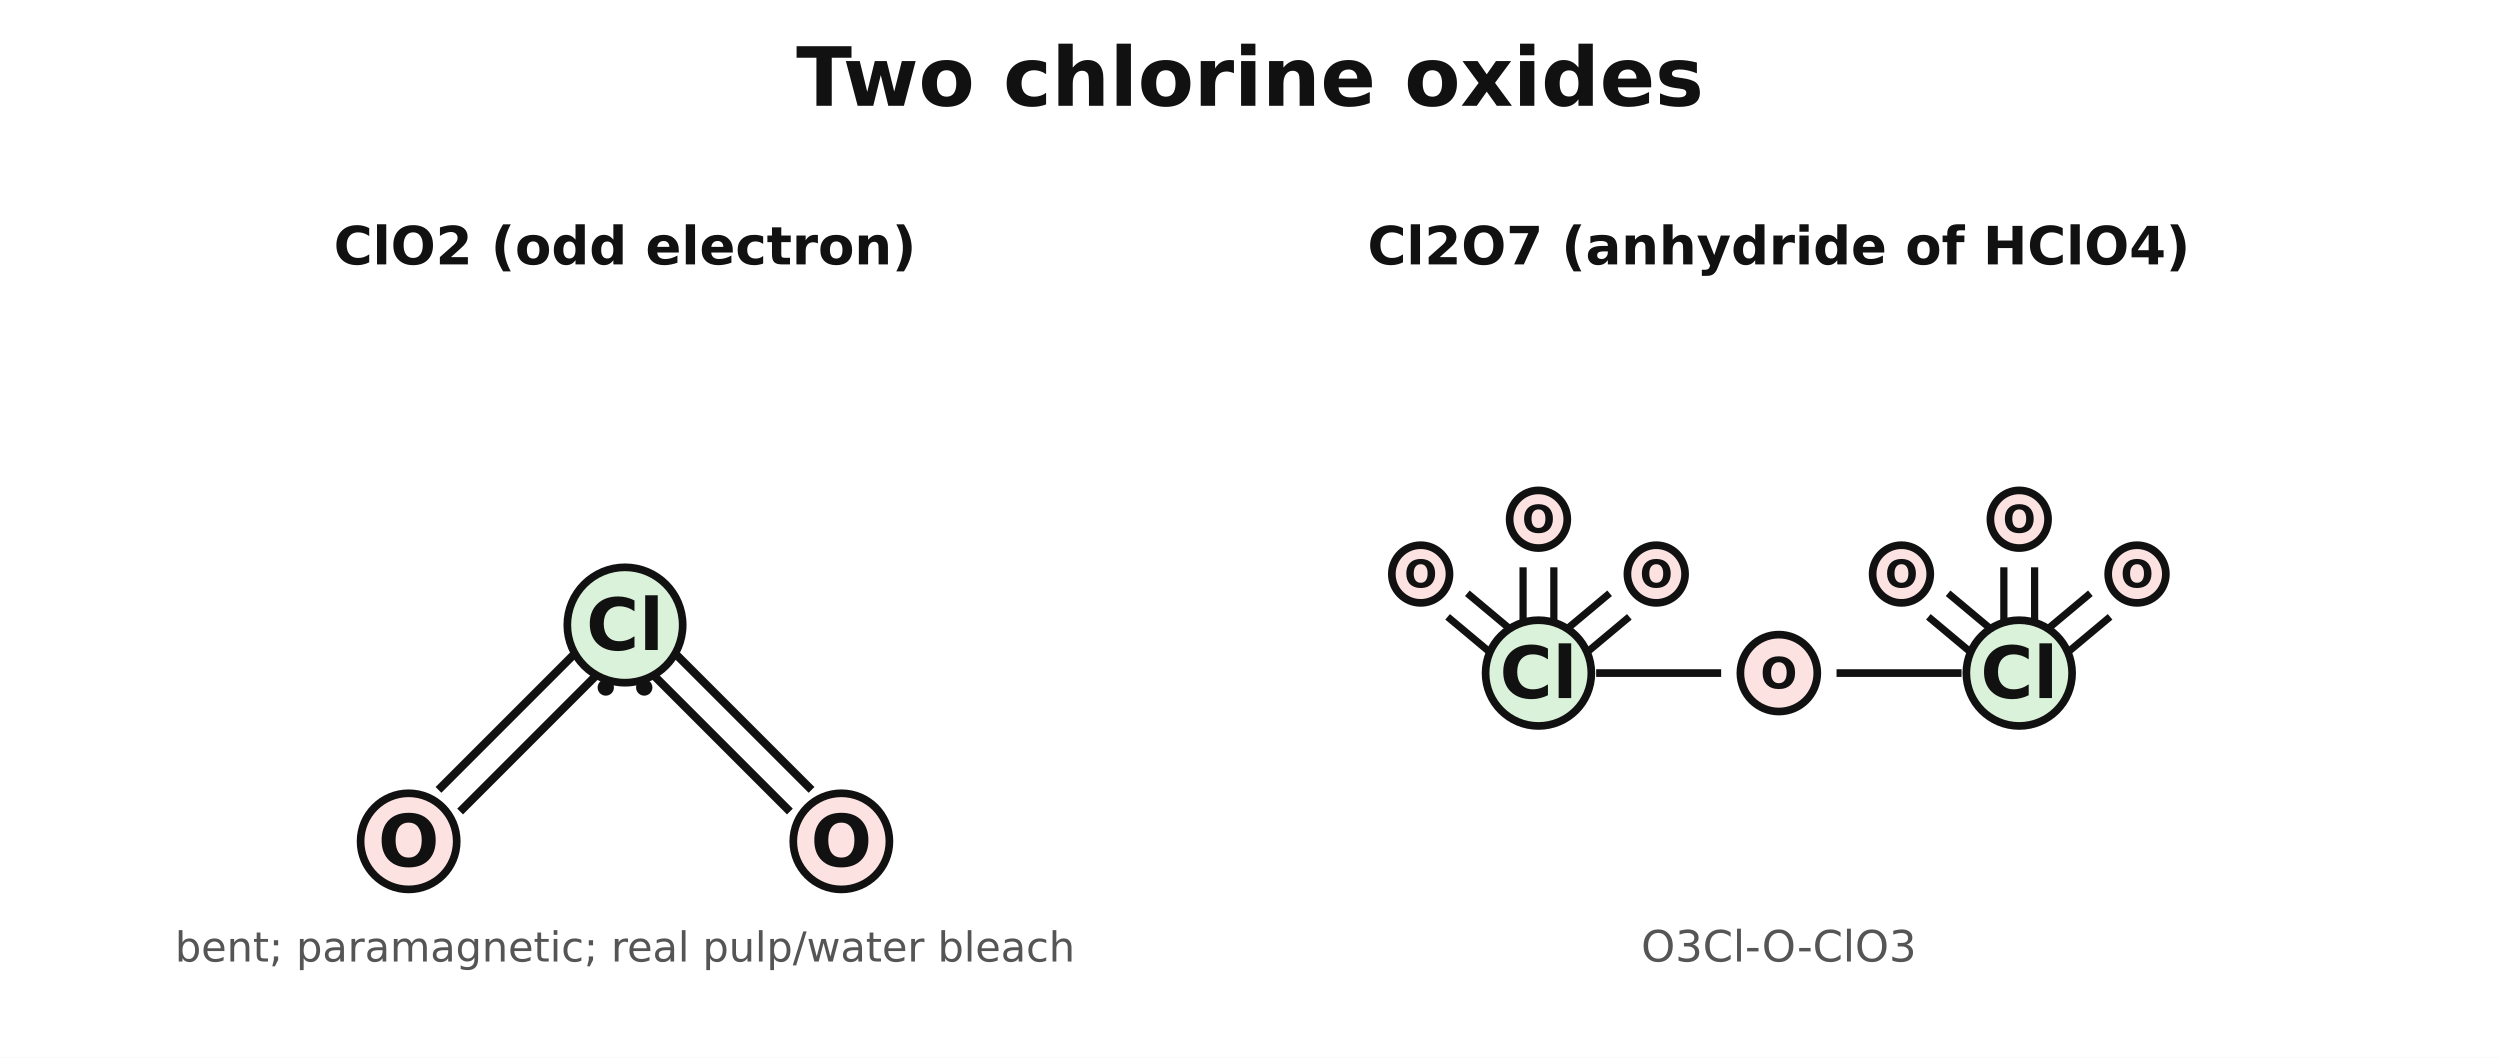
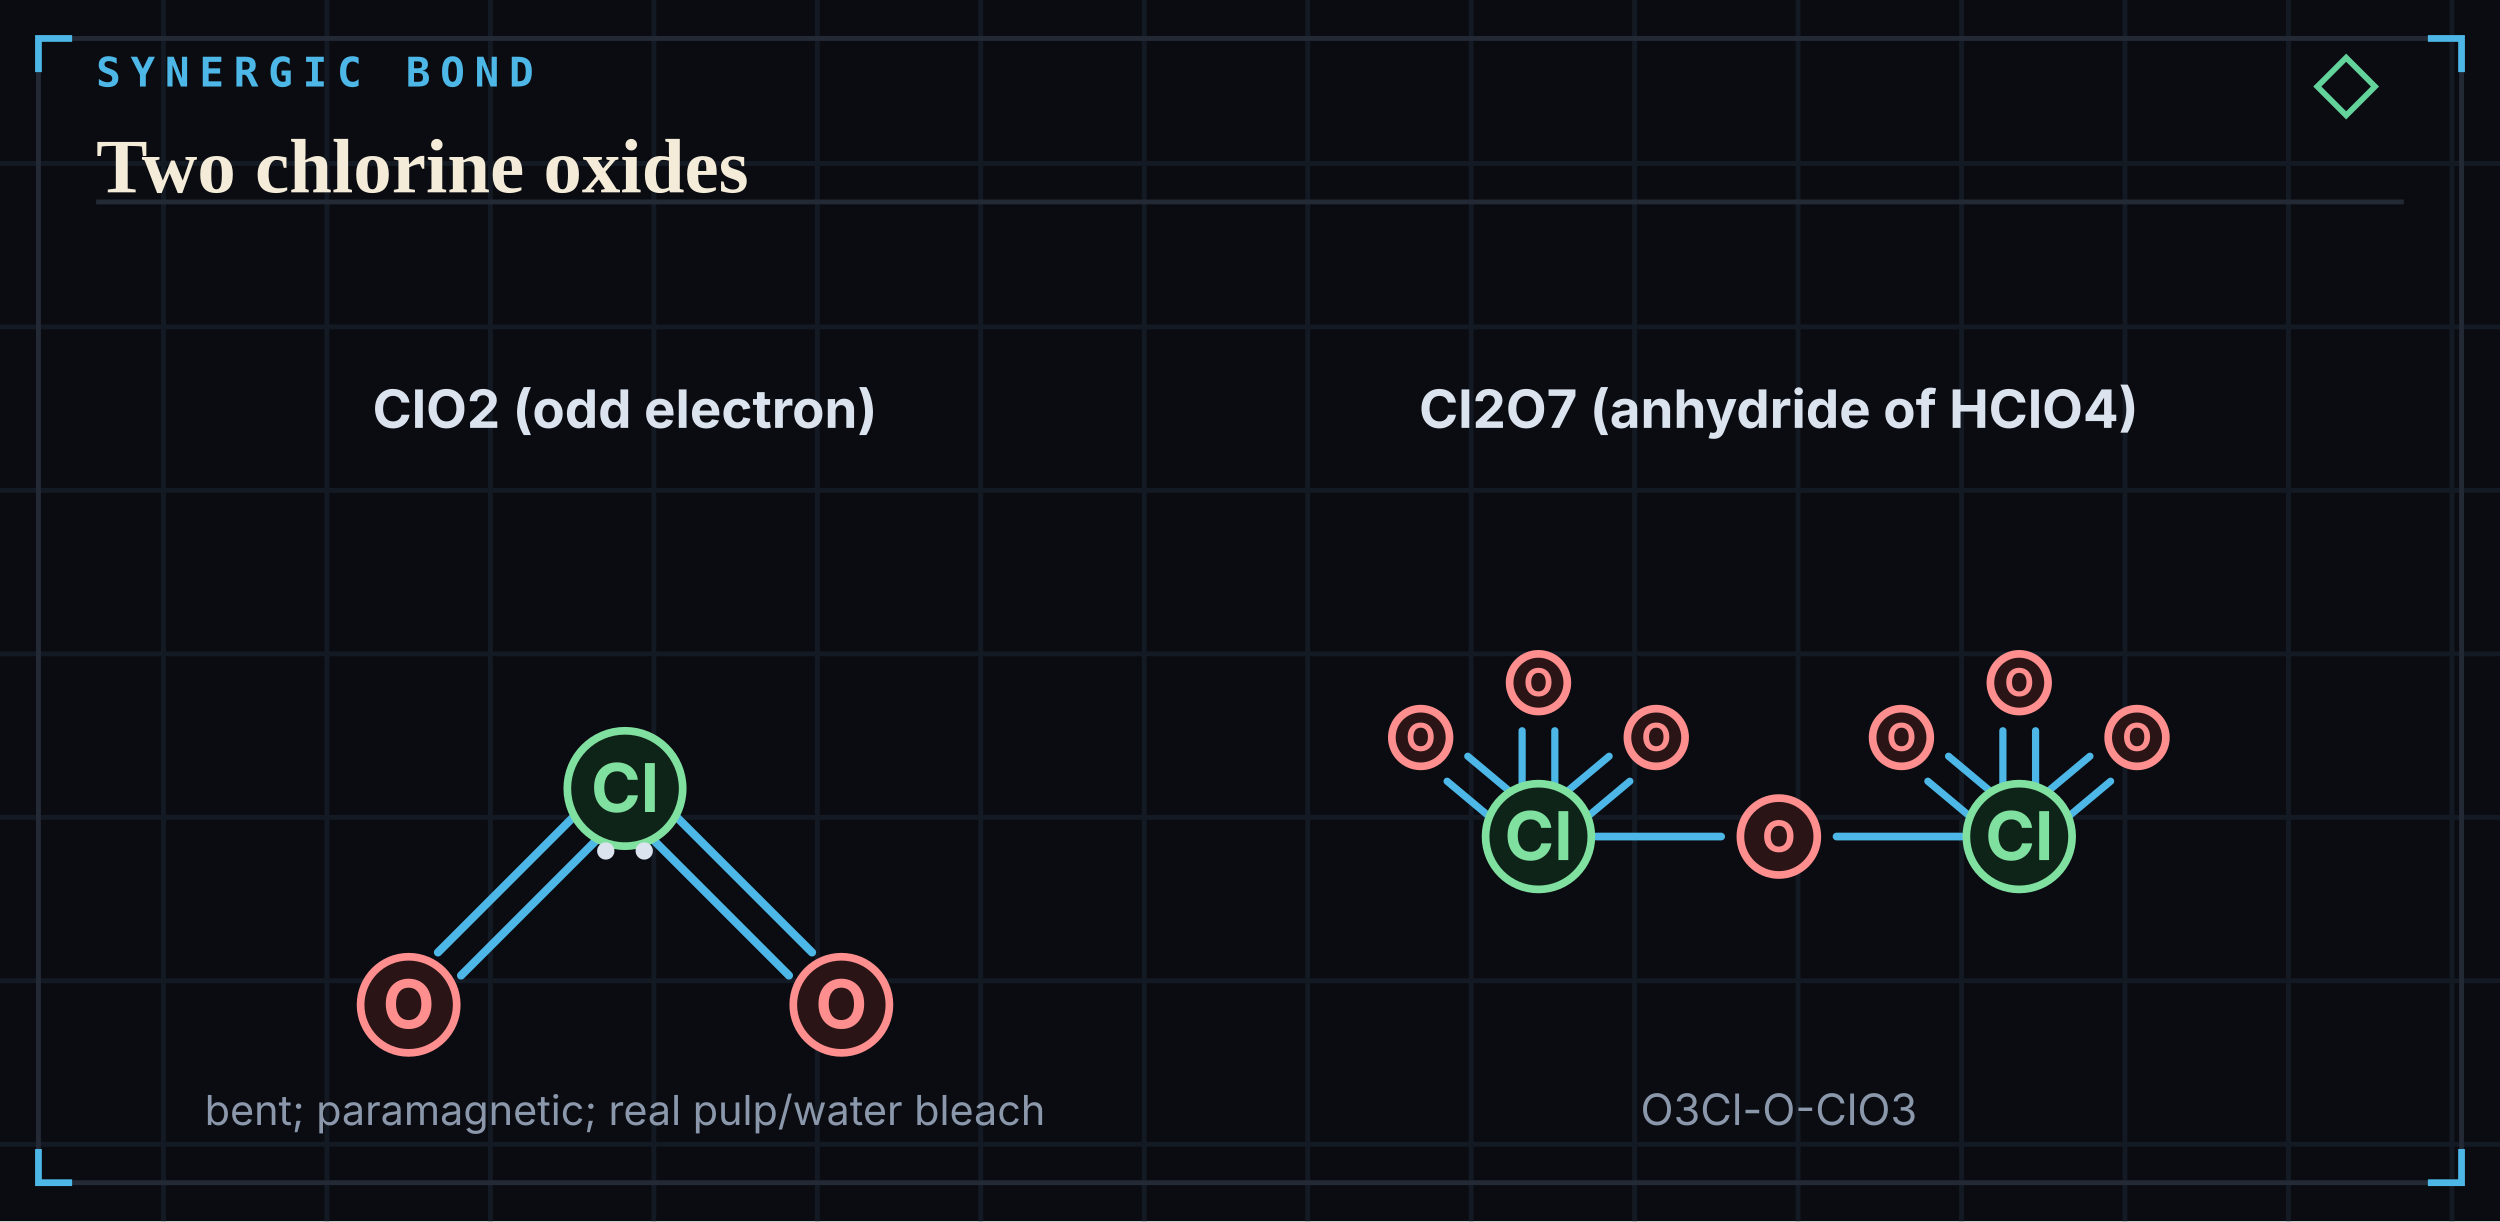
- <svg xmlns="http://www.w3.org/2000/svg" width="520" height="220" viewBox="0 0 520 220" font-family="DejaVu Sans, Arial, sans-serif">
-   <rect x="0" y="0" width="520" height="220" fill="white" />
-   <text x="260.0" y="22.0" font-family="DejaVu Sans, Arial, sans-serif" font-size="17" font-weight="bold" fill="#111" text-anchor="middle">Two chlorine oxides</text>
-   <text x="130.0" y="55.0" font-family="DejaVu Sans, Arial, sans-serif" font-size="11" font-weight="bold" fill="#111" text-anchor="middle">ClO2  (odd electron)</text>
-   <line x1="123.8" y1="140.7" x2="95.7" y2="168.8" stroke="#111" stroke-width="1.7" />
-   <line x1="119.3" y1="136.2" x2="91.2" y2="164.3" stroke="#111" stroke-width="1.7" />
-   <line x1="140.7" y1="136.2" x2="168.8" y2="164.3" stroke="#111" stroke-width="1.7" />
-   <line x1="136.2" y1="140.7" x2="164.3" y2="168.8" stroke="#111" stroke-width="1.7" />
-   <circle cx="130.0" cy="130.0" r="12" fill="#d9f2d9" stroke="#111" stroke-width="1.6" />
-   <text x="130.0" y="135.2" font-family="DejaVu Sans, Arial, sans-serif" font-size="15" font-weight="bold" fill="#111" text-anchor="middle">Cl</text>
-   <circle cx="85.0" cy="175.0" r="10" fill="#fde2e2" stroke="#111" stroke-width="1.6" />
-   <text x="85.0" y="180.2" font-family="DejaVu Sans, Arial, sans-serif" font-size="15" font-weight="bold" fill="#111" text-anchor="middle">O</text>
-   <circle cx="175.0" cy="175.0" r="10" fill="#fde2e2" stroke="#111" stroke-width="1.6" />
-   <text x="175.0" y="180.2" font-family="DejaVu Sans, Arial, sans-serif" font-size="15" font-weight="bold" fill="#111" text-anchor="middle">O</text>
-   <circle cx="134.0" cy="143.0" r="1.7" fill="#111" />
-   <circle cx="126.0" cy="143.0" r="1.7" fill="#111" />
-   <text x="130.0" y="200.0" font-family="DejaVu Sans, Arial, sans-serif" font-size="8.6" font-weight="normal" fill="#555" text-anchor="middle">bent; paramagnetic; real pulp/water bleach</text>
-   <text x="370.0" y="55.0" font-family="DejaVu Sans, Arial, sans-serif" font-size="11" font-weight="bold" fill="#111" text-anchor="middle">Cl2O7  (anhydride of HClO4)</text>
-   <line x1="332.0" y1="140.0" x2="358.0" y2="140.0" stroke="#111" stroke-width="1.6" />
-   <line x1="382.0" y1="140.0" x2="408.0" y2="140.0" stroke="#111" stroke-width="1.6" />
-   <circle cx="370.0" cy="140.0" r="8" fill="#fde2e2" stroke="#111" stroke-width="1.6" />
-   <text x="370.0" y="143.2" font-family="DejaVu Sans, Arial, sans-serif" font-size="9" font-weight="bold" fill="#111" text-anchor="middle">O</text>
-   <line x1="325.6" y1="131.1" x2="334.8" y2="123.4" stroke="#111" stroke-width="1.5" />
-   <line x1="329.7" y1="136.0" x2="338.9" y2="128.3" stroke="#111" stroke-width="1.5" />
-   <circle cx="344.5" cy="119.4" r="6" fill="#fde2e2" stroke="#111" stroke-width="1.6" />
-   <text x="344.5" y="122.2" font-family="DejaVu Sans, Arial, sans-serif" font-size="8" font-weight="bold" fill="#111" text-anchor="middle">O</text>
-   <line x1="316.8" y1="130.0" x2="316.8" y2="118.0" stroke="#111" stroke-width="1.5" />
-   <line x1="323.2" y1="130.0" x2="323.2" y2="118.0" stroke="#111" stroke-width="1.5" />
-   <circle cx="320.0" cy="108.0" r="6" fill="#fde2e2" stroke="#111" stroke-width="1.6" />
-   <text x="320.0" y="110.8" font-family="DejaVu Sans, Arial, sans-serif" font-size="8" font-weight="bold" fill="#111" text-anchor="middle">O</text>
-   <line x1="310.3" y1="136.0" x2="301.1" y2="128.3" stroke="#111" stroke-width="1.5" />
-   <line x1="314.4" y1="131.1" x2="305.2" y2="123.4" stroke="#111" stroke-width="1.5" />
-   <circle cx="295.5" cy="119.4" r="6" fill="#fde2e2" stroke="#111" stroke-width="1.6" />
-   <text x="295.5" y="122.2" font-family="DejaVu Sans, Arial, sans-serif" font-size="8" font-weight="bold" fill="#111" text-anchor="middle">O</text>
-   <line x1="425.6" y1="131.1" x2="434.8" y2="123.4" stroke="#111" stroke-width="1.5" />
-   <line x1="429.7" y1="136.0" x2="438.9" y2="128.3" stroke="#111" stroke-width="1.5" />
-   <circle cx="444.5" cy="119.4" r="6" fill="#fde2e2" stroke="#111" stroke-width="1.6" />
-   <text x="444.5" y="122.2" font-family="DejaVu Sans, Arial, sans-serif" font-size="8" font-weight="bold" fill="#111" text-anchor="middle">O</text>
-   <line x1="416.8" y1="130.0" x2="416.8" y2="118.0" stroke="#111" stroke-width="1.5" />
-   <line x1="423.2" y1="130.0" x2="423.2" y2="118.0" stroke="#111" stroke-width="1.5" />
-   <circle cx="420.0" cy="108.0" r="6" fill="#fde2e2" stroke="#111" stroke-width="1.6" />
-   <text x="420.0" y="110.8" font-family="DejaVu Sans, Arial, sans-serif" font-size="8" font-weight="bold" fill="#111" text-anchor="middle">O</text>
-   <line x1="410.3" y1="136.0" x2="401.1" y2="128.3" stroke="#111" stroke-width="1.5" />
-   <line x1="414.4" y1="131.1" x2="405.2" y2="123.4" stroke="#111" stroke-width="1.5" />
-   <circle cx="395.5" cy="119.4" r="6" fill="#fde2e2" stroke="#111" stroke-width="1.6" />
-   <text x="395.5" y="122.2" font-family="DejaVu Sans, Arial, sans-serif" font-size="8" font-weight="bold" fill="#111" text-anchor="middle">O</text>
-   <circle cx="320.0" cy="140.0" r="11" fill="#d9f2d9" stroke="#111" stroke-width="1.6" />
-   <text x="320.0" y="145.2" font-family="DejaVu Sans, Arial, sans-serif" font-size="15" font-weight="bold" fill="#111" text-anchor="middle">Cl</text>
-   <circle cx="420.0" cy="140.0" r="11" fill="#d9f2d9" stroke="#111" stroke-width="1.6" />
-   <text x="420.0" y="145.2" font-family="DejaVu Sans, Arial, sans-serif" font-size="15" font-weight="bold" fill="#111" text-anchor="middle">Cl</text>
-   <text x="370.0" y="200.0" font-family="DejaVu Sans, Arial, sans-serif" font-size="9" font-weight="normal" fill="#555" text-anchor="middle">O3Cl-O-ClO3</text>
+ <svg xmlns="http://www.w3.org/2000/svg" width="520" height="254" viewBox="0 0 520 254" font-family="'Inter','Helvetica Neue',Arial,'DejaVu Sans',sans-serif">
+   <rect width="520" height="254" fill="#0a0c11" />
+   <g stroke="#141a24" stroke-width="1">
+     <line x1="34" y1="0" x2="34" y2="254" />
+     <line x1="68" y1="0" x2="68" y2="254" />
+     <line x1="102" y1="0" x2="102" y2="254" />
+     <line x1="136" y1="0" x2="136" y2="254" />
+     <line x1="170" y1="0" x2="170" y2="254" />
+     <line x1="204" y1="0" x2="204" y2="254" />
+     <line x1="238" y1="0" x2="238" y2="254" />
+     <line x1="272" y1="0" x2="272" y2="254" />
+     <line x1="306" y1="0" x2="306" y2="254" />
+     <line x1="340" y1="0" x2="340" y2="254" />
+     <line x1="374" y1="0" x2="374" y2="254" />
+     <line x1="408" y1="0" x2="408" y2="254" />
+     <line x1="442" y1="0" x2="442" y2="254" />
+     <line x1="476" y1="0" x2="476" y2="254" />
+     <line x1="510" y1="0" x2="510" y2="254" />
+     <line x1="0" y1="34" x2="520" y2="34" />
+     <line x1="0" y1="68" x2="520" y2="68" />
+     <line x1="0" y1="102" x2="520" y2="102" />
+     <line x1="0" y1="136" x2="520" y2="136" />
+     <line x1="0" y1="170" x2="520" y2="170" />
+     <line x1="0" y1="204" x2="520" y2="204" />
+     <line x1="0" y1="238" x2="520" y2="238" />
+   </g>
+   <rect x="8" y="8" width="504" height="238" fill="none" stroke="#232a36" stroke-width="1" />
+   <path d="M 8 15 L 8 8 L 15 8" stroke="#4db8e8" stroke-width="1.4" fill="none" />
+   <path d="M 512 15 L 512 8 L 505 8" stroke="#4db8e8" stroke-width="1.4" fill="none" />
+   <path d="M 8 239 L 8 246 L 15 246" stroke="#4db8e8" stroke-width="1.4" fill="none" />
+   <path d="M 512 239 L 512 246 L 505 246" stroke="#4db8e8" stroke-width="1.4" fill="none" />
+   <text x="20" y="18" font-size="8.5" font-weight="bold" fill="#4db8e8" text-anchor="start" font-family="'SF Mono','DejaVu Sans Mono',ui-monospace,Menlo,monospace" letter-spacing="0.24em">SYNERGIC BOND</text>
+   <path d="M 488 12 l 6 6 l -6 6 l -6 -6 z" fill="none" stroke="#63d39b" stroke-width="1.2" />
+   <text x="20" y="40" font-size="16" font-weight="bold" fill="#f4ecd9" text-anchor="start" font-family="'Georgia','Times New Roman',serif">Two chlorine oxides</text>
+   <line x1="20" y1="42" x2="500" y2="42" stroke="#232a36" stroke-width="1" />
+   <g transform="translate(0,34)">
+     <text x="130.0" y="55.0" font-size="11" font-weight="bold" fill="#dbe3ef" text-anchor="middle">ClO2  (odd electron)</text>
+     <line x1="123.9" y1="140.9" x2="95.9" y2="168.9" stroke="#4db8e8" stroke-width="1.7" stroke-linecap="round" />
+     <line x1="119.1" y1="136.1" x2="91.1" y2="164.1" stroke="#4db8e8" stroke-width="1.7" stroke-linecap="round" />
+     <line x1="140.9" y1="136.1" x2="168.9" y2="164.1" stroke="#4db8e8" stroke-width="1.7" stroke-linecap="round" />
+     <line x1="136.1" y1="140.9" x2="164.1" y2="168.9" stroke="#4db8e8" stroke-width="1.7" stroke-linecap="round" />
+     <circle cx="130.0" cy="130.0" r="12" fill="#0f2418" stroke="#7fe0a0" stroke-width="1.6" />
+     <text x="130.0" y="134.9" font-size="14" font-weight="bold" fill="#7fe0a0" text-anchor="middle">Cl</text>
+     <circle cx="85.0" cy="175.0" r="10" fill="#2a1416" stroke="#ff8f8f" stroke-width="1.6" />
+     <text x="85.0" y="179.9" font-size="14" font-weight="bold" fill="#ff8f8f" text-anchor="middle">O</text>
+     <circle cx="175.0" cy="175.0" r="10" fill="#2a1416" stroke="#ff8f8f" stroke-width="1.6" />
+     <text x="175.0" y="179.9" font-size="14" font-weight="bold" fill="#ff8f8f" text-anchor="middle">O</text>
+     <circle cx="134.0" cy="143.0" r="1.8" fill="#dbe3ef" />
+     <circle cx="126.0" cy="143.0" r="1.8" fill="#dbe3ef" />
+     <text x="130.0" y="200.0" font-size="8.6" font-weight="normal" fill="#8b98ac" text-anchor="middle">bent; paramagnetic; real pulp/water bleach</text>
+     <text x="370.0" y="55.0" font-size="11" font-weight="bold" fill="#dbe3ef" text-anchor="middle">Cl2O7  (anhydride of HClO4)</text>
+     <line x1="332.0" y1="140.0" x2="358.0" y2="140.0" stroke="#4db8e8" stroke-width="1.6" stroke-linecap="round" />
+     <line x1="382.0" y1="140.0" x2="408.0" y2="140.0" stroke="#4db8e8" stroke-width="1.6" stroke-linecap="round" />
+     <circle cx="370.0" cy="140.0" r="8" fill="#2a1416" stroke="#ff8f8f" stroke-width="1.6" />
+     <text x="370.0" y="143.2" font-size="9" font-weight="bold" fill="#ff8f8f" text-anchor="middle">O</text>
+     <line x1="325.5" y1="131.0" x2="334.7" y2="123.3" stroke="#4db8e8" stroke-width="1.5" stroke-linecap="round" />
+     <line x1="329.8" y1="136.2" x2="339.0" y2="128.5" stroke="#4db8e8" stroke-width="1.5" stroke-linecap="round" />
+     <circle cx="344.5" cy="119.4" r="6" fill="#2a1416" stroke="#ff8f8f" stroke-width="1.6" />
+     <text x="344.5" y="122.2" font-size="8" font-weight="bold" fill="#ff8f8f" text-anchor="middle">O</text>
+     <line x1="316.6" y1="130.0" x2="316.6" y2="118.0" stroke="#4db8e8" stroke-width="1.5" stroke-linecap="round" />
+     <line x1="323.4" y1="130.0" x2="323.4" y2="118.0" stroke="#4db8e8" stroke-width="1.5" stroke-linecap="round" />
+     <circle cx="320.0" cy="108.0" r="6" fill="#2a1416" stroke="#ff8f8f" stroke-width="1.6" />
+     <text x="320.0" y="110.8" font-size="8" font-weight="bold" fill="#ff8f8f" text-anchor="middle">O</text>
+     <line x1="310.2" y1="136.2" x2="301.0" y2="128.5" stroke="#4db8e8" stroke-width="1.5" stroke-linecap="round" />
+     <line x1="314.5" y1="131.0" x2="305.3" y2="123.3" stroke="#4db8e8" stroke-width="1.5" stroke-linecap="round" />
+     <circle cx="295.5" cy="119.4" r="6" fill="#2a1416" stroke="#ff8f8f" stroke-width="1.6" />
+     <text x="295.5" y="122.2" font-size="8" font-weight="bold" fill="#ff8f8f" text-anchor="middle">O</text>
+     <line x1="425.5" y1="131.0" x2="434.7" y2="123.3" stroke="#4db8e8" stroke-width="1.5" stroke-linecap="round" />
+     <line x1="429.8" y1="136.2" x2="439.0" y2="128.5" stroke="#4db8e8" stroke-width="1.5" stroke-linecap="round" />
+     <circle cx="444.5" cy="119.4" r="6" fill="#2a1416" stroke="#ff8f8f" stroke-width="1.6" />
+     <text x="444.5" y="122.2" font-size="8" font-weight="bold" fill="#ff8f8f" text-anchor="middle">O</text>
+     <line x1="416.6" y1="130.0" x2="416.6" y2="118.0" stroke="#4db8e8" stroke-width="1.5" stroke-linecap="round" />
+     <line x1="423.4" y1="130.0" x2="423.4" y2="118.0" stroke="#4db8e8" stroke-width="1.5" stroke-linecap="round" />
+     <circle cx="420.0" cy="108.0" r="6" fill="#2a1416" stroke="#ff8f8f" stroke-width="1.6" />
+     <text x="420.0" y="110.8" font-size="8" font-weight="bold" fill="#ff8f8f" text-anchor="middle">O</text>
+     <line x1="410.2" y1="136.2" x2="401.0" y2="128.5" stroke="#4db8e8" stroke-width="1.5" stroke-linecap="round" />
+     <line x1="414.5" y1="131.0" x2="405.3" y2="123.3" stroke="#4db8e8" stroke-width="1.5" stroke-linecap="round" />
+     <circle cx="395.5" cy="119.4" r="6" fill="#2a1416" stroke="#ff8f8f" stroke-width="1.6" />
+     <text x="395.5" y="122.2" font-size="8" font-weight="bold" fill="#ff8f8f" text-anchor="middle">O</text>
+     <circle cx="320.0" cy="140.0" r="11" fill="#0f2418" stroke="#7fe0a0" stroke-width="1.6" />
+     <text x="320.0" y="144.9" font-size="14" font-weight="bold" fill="#7fe0a0" text-anchor="middle">Cl</text>
+     <circle cx="420.0" cy="140.0" r="11" fill="#0f2418" stroke="#7fe0a0" stroke-width="1.6" />
+     <text x="420.0" y="144.9" font-size="14" font-weight="bold" fill="#7fe0a0" text-anchor="middle">Cl</text>
+     <text x="370.0" y="200.0" font-size="9" font-weight="normal" fill="#8b98ac" text-anchor="middle">O3Cl-O-ClO3</text>
+   </g>
</svg>
